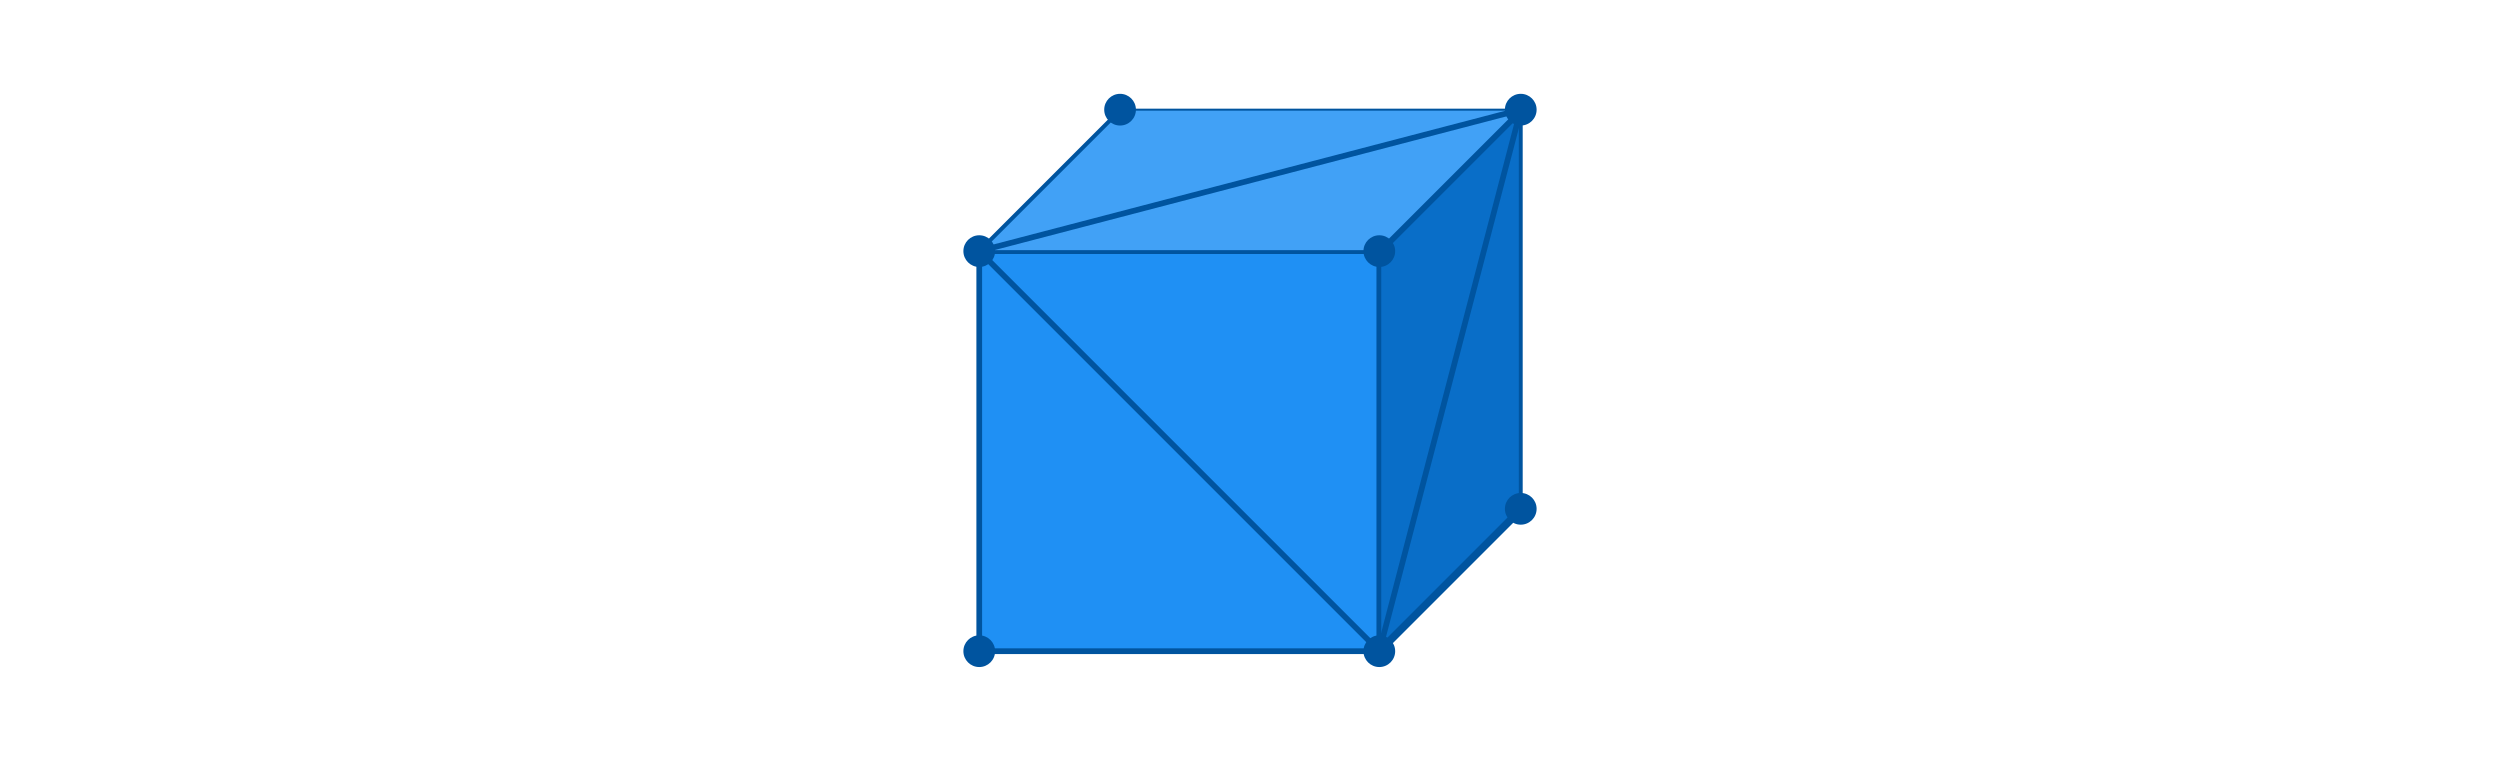
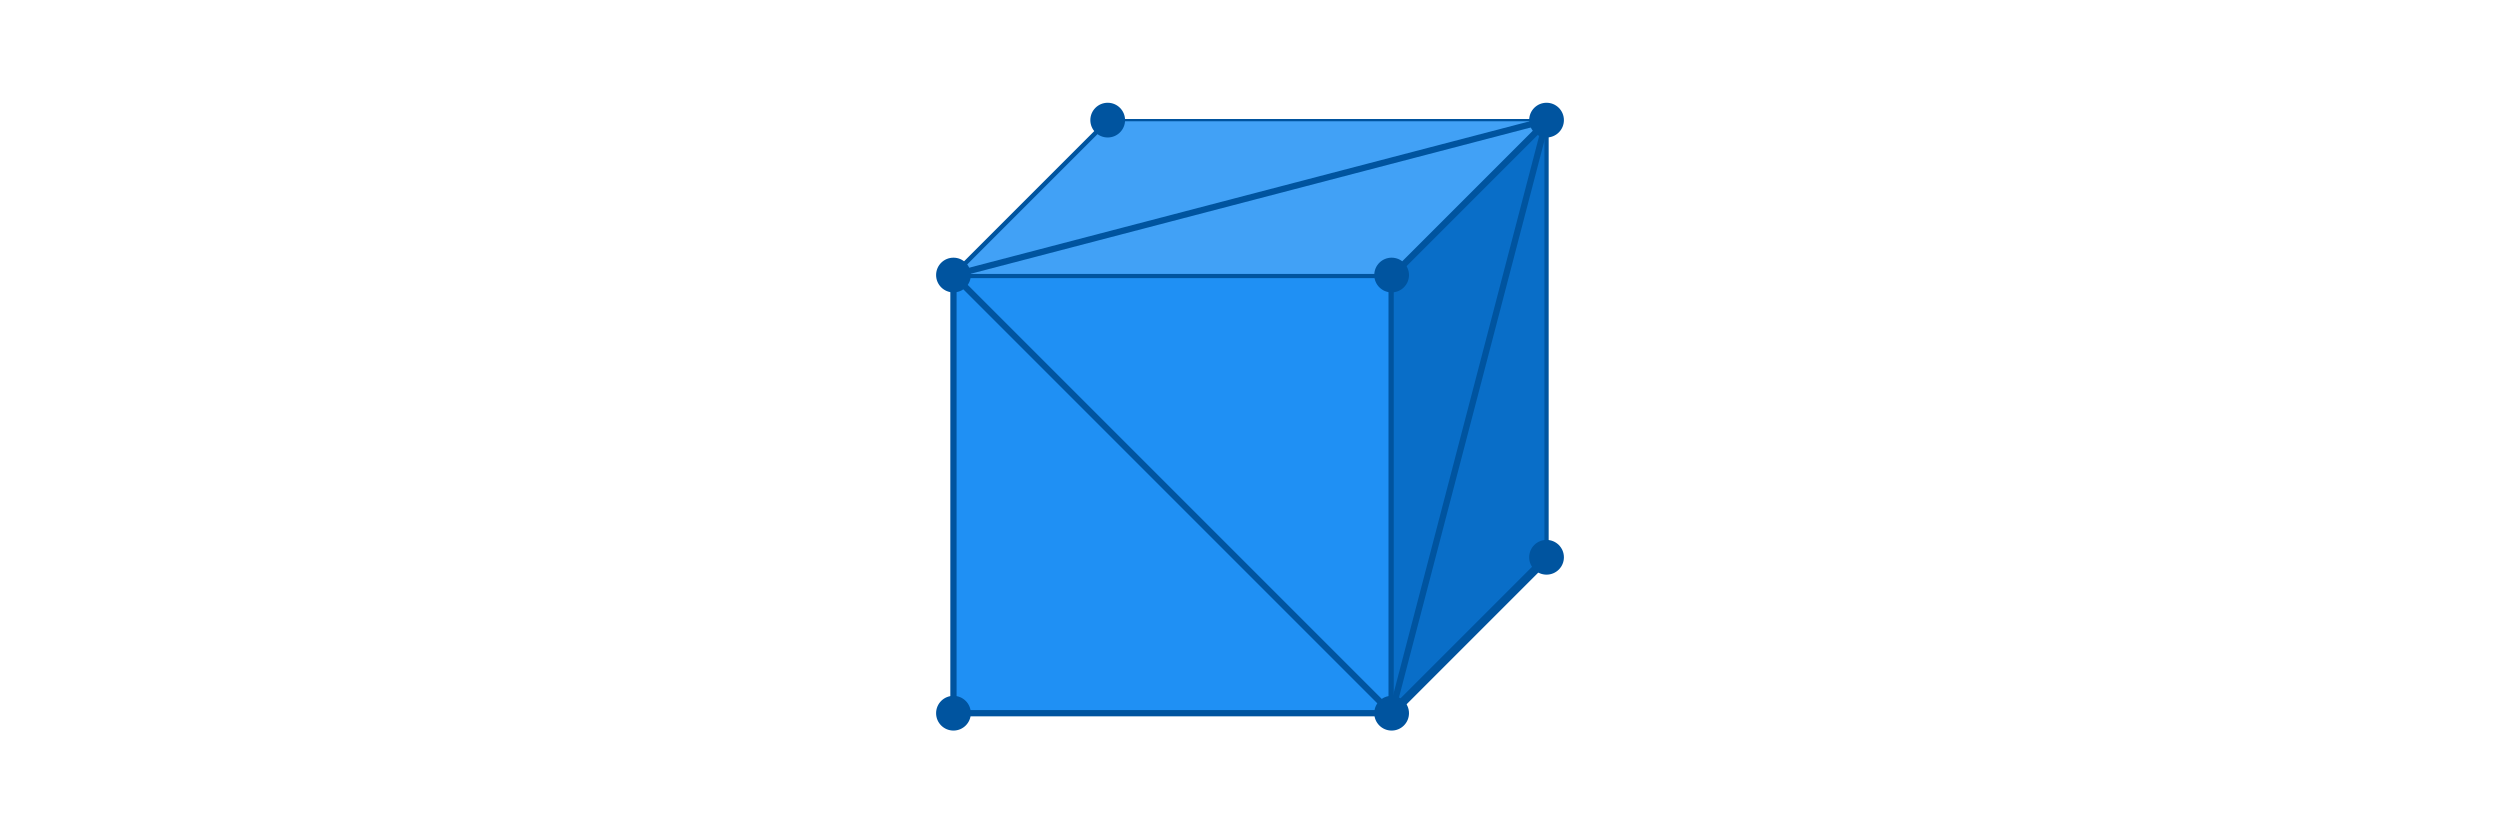
- <svg xmlns="http://www.w3.org/2000/svg" width="100%" height="100%" viewBox="0 0 920 280" version="1.1" xml:space="preserve" style="fill-rule:evenodd;clip-rule:evenodd;stroke-linecap:round;stroke-linejoin:round;stroke-miterlimit:1.5;">
-   <g transform="matrix(1.47225,0,0,1.47225,108.46,-365.416)">
+ <svg xmlns="http://www.w3.org/2000/svg" width="100%" height="100%" viewBox="0 0 3072 1024" version="1.1" xml:space="preserve" style="fill-rule:evenodd;clip-rule:evenodd;stroke-linecap:round;stroke-linejoin:round;stroke-miterlimit:1.5;">
+   <g transform="matrix(5.38421,0,0,5.38421,250.368,-1336.38)">
    <g transform="matrix(0.998123,0,0,0.998123,0.32116,0.583706)">
      <rect x="171.1" y="310.973" width="100.188" height="100.188" style="fill:rgb(31,144,244);stroke:rgb(0,84,159);stroke-width:1.43px;" />
    </g>
    <g transform="matrix(0.35289,-0.35289,1.82658e-16,0.998123,210.721,60.9633)">
      <rect x="171.1" y="310.973" width="100.188" height="100.188" style="fill:rgb(9,110,200);stroke:rgb(0,84,159);stroke-width:2.75px;" />
    </g>
    <g transform="matrix(0.35289,-0.35289,0.998123,-1.9173e-16,-199.669,371.353)">
      <rect x="171.1" y="310.973" width="100.188" height="100.188" style="fill:rgb(65,161,246);stroke:rgb(0,84,159);stroke-width:1.44px;" />
    </g>
  </g>
-   <g transform="matrix(0.273438,0,0,0.273438,320,0)">
+   <g transform="matrix(1,0,0,1,1024,0)">
    <path d="M147.609,337.97L686.03,876.391L876.391,147.609L147.609,337.97Z" style="fill:none;stroke:rgb(0,84,159);stroke-width:7.7px;" />
  </g>
-   <g transform="matrix(0.273438,0,0,0.273438,336.471,41.6613)">
+   <g transform="matrix(1,0,0,1,1084.24,152.361)">
    <circle cx="87.372" cy="185.608" r="21.339" style="fill:rgb(0,84,159);" />
  </g>
-   <g transform="matrix(0.273438,0,0,0.273438,336.471,188.886)">
+   <g transform="matrix(1,0,0,1,1084.24,690.783)">
    <circle cx="87.372" cy="185.608" r="21.339" style="fill:rgb(0,84,159);" />
  </g>
-   <g transform="matrix(0.273438,0,0,0.273438,483.696,41.6613)">
+   <g transform="matrix(1,0,0,1,1622.66,152.361)">
    <circle cx="87.372" cy="185.608" r="21.339" style="fill:rgb(0,84,159);" />
  </g>
-   <g transform="matrix(0.273438,0,0,0.273438,483.696,188.886)">
+   <g transform="matrix(1,0,0,1,1622.66,690.783)">
    <circle cx="87.372" cy="185.608" r="21.339" style="fill:rgb(0,84,159);" />
  </g>
-   <g transform="matrix(0.273438,0,0,0.273438,535.747,-10.3904)">
+   <g transform="matrix(1,0,0,1,1813.02,-37.9992)">
    <circle cx="87.372" cy="185.608" r="21.339" style="fill:rgb(0,84,159);" />
  </g>
-   <g transform="matrix(0.273438,0,0,0.273438,535.747,136.494)">
+   <g transform="matrix(1,0,0,1,1813.02,499.179)">
    <circle cx="87.372" cy="185.608" r="21.339" style="fill:rgb(0,84,159);" />
  </g>
-   <g transform="matrix(0.273438,0,0,0.273438,388.295,-10.3904)">
+   <g transform="matrix(1,0,0,1,1273.77,-37.9992)">
    <circle cx="87.372" cy="185.608" r="21.339" style="fill:rgb(0,84,159);" />
  </g>
</svg>
